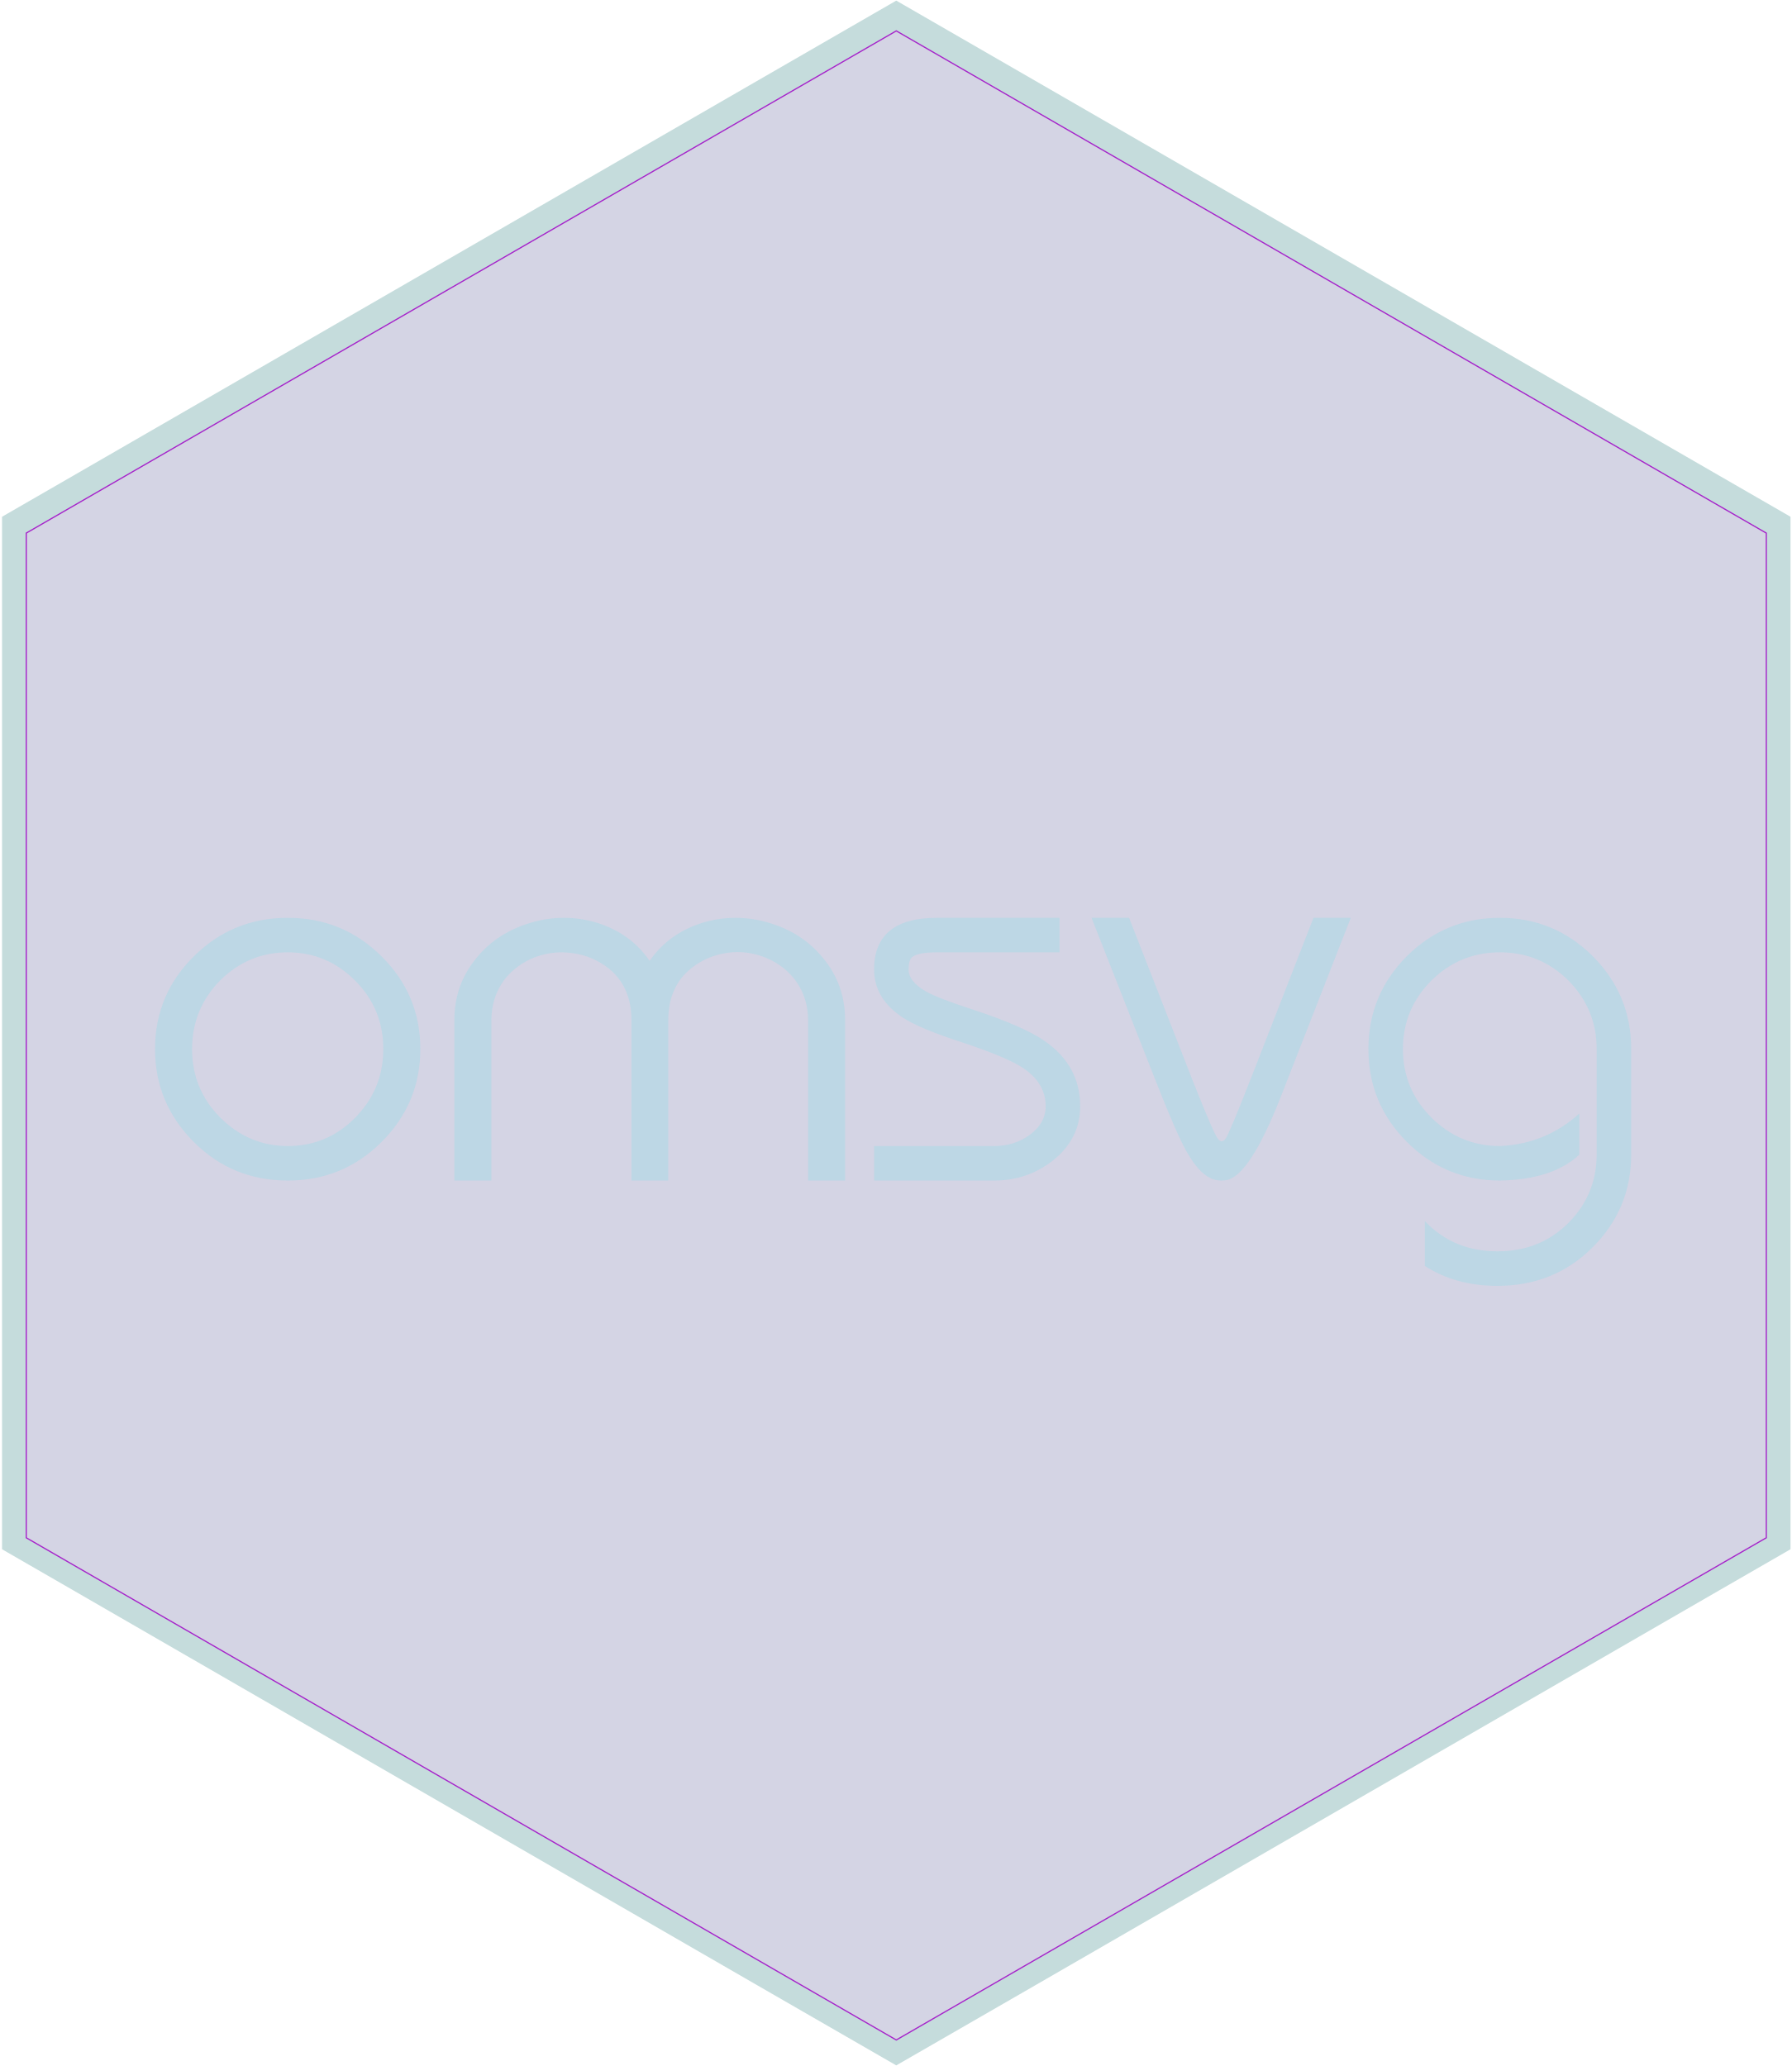
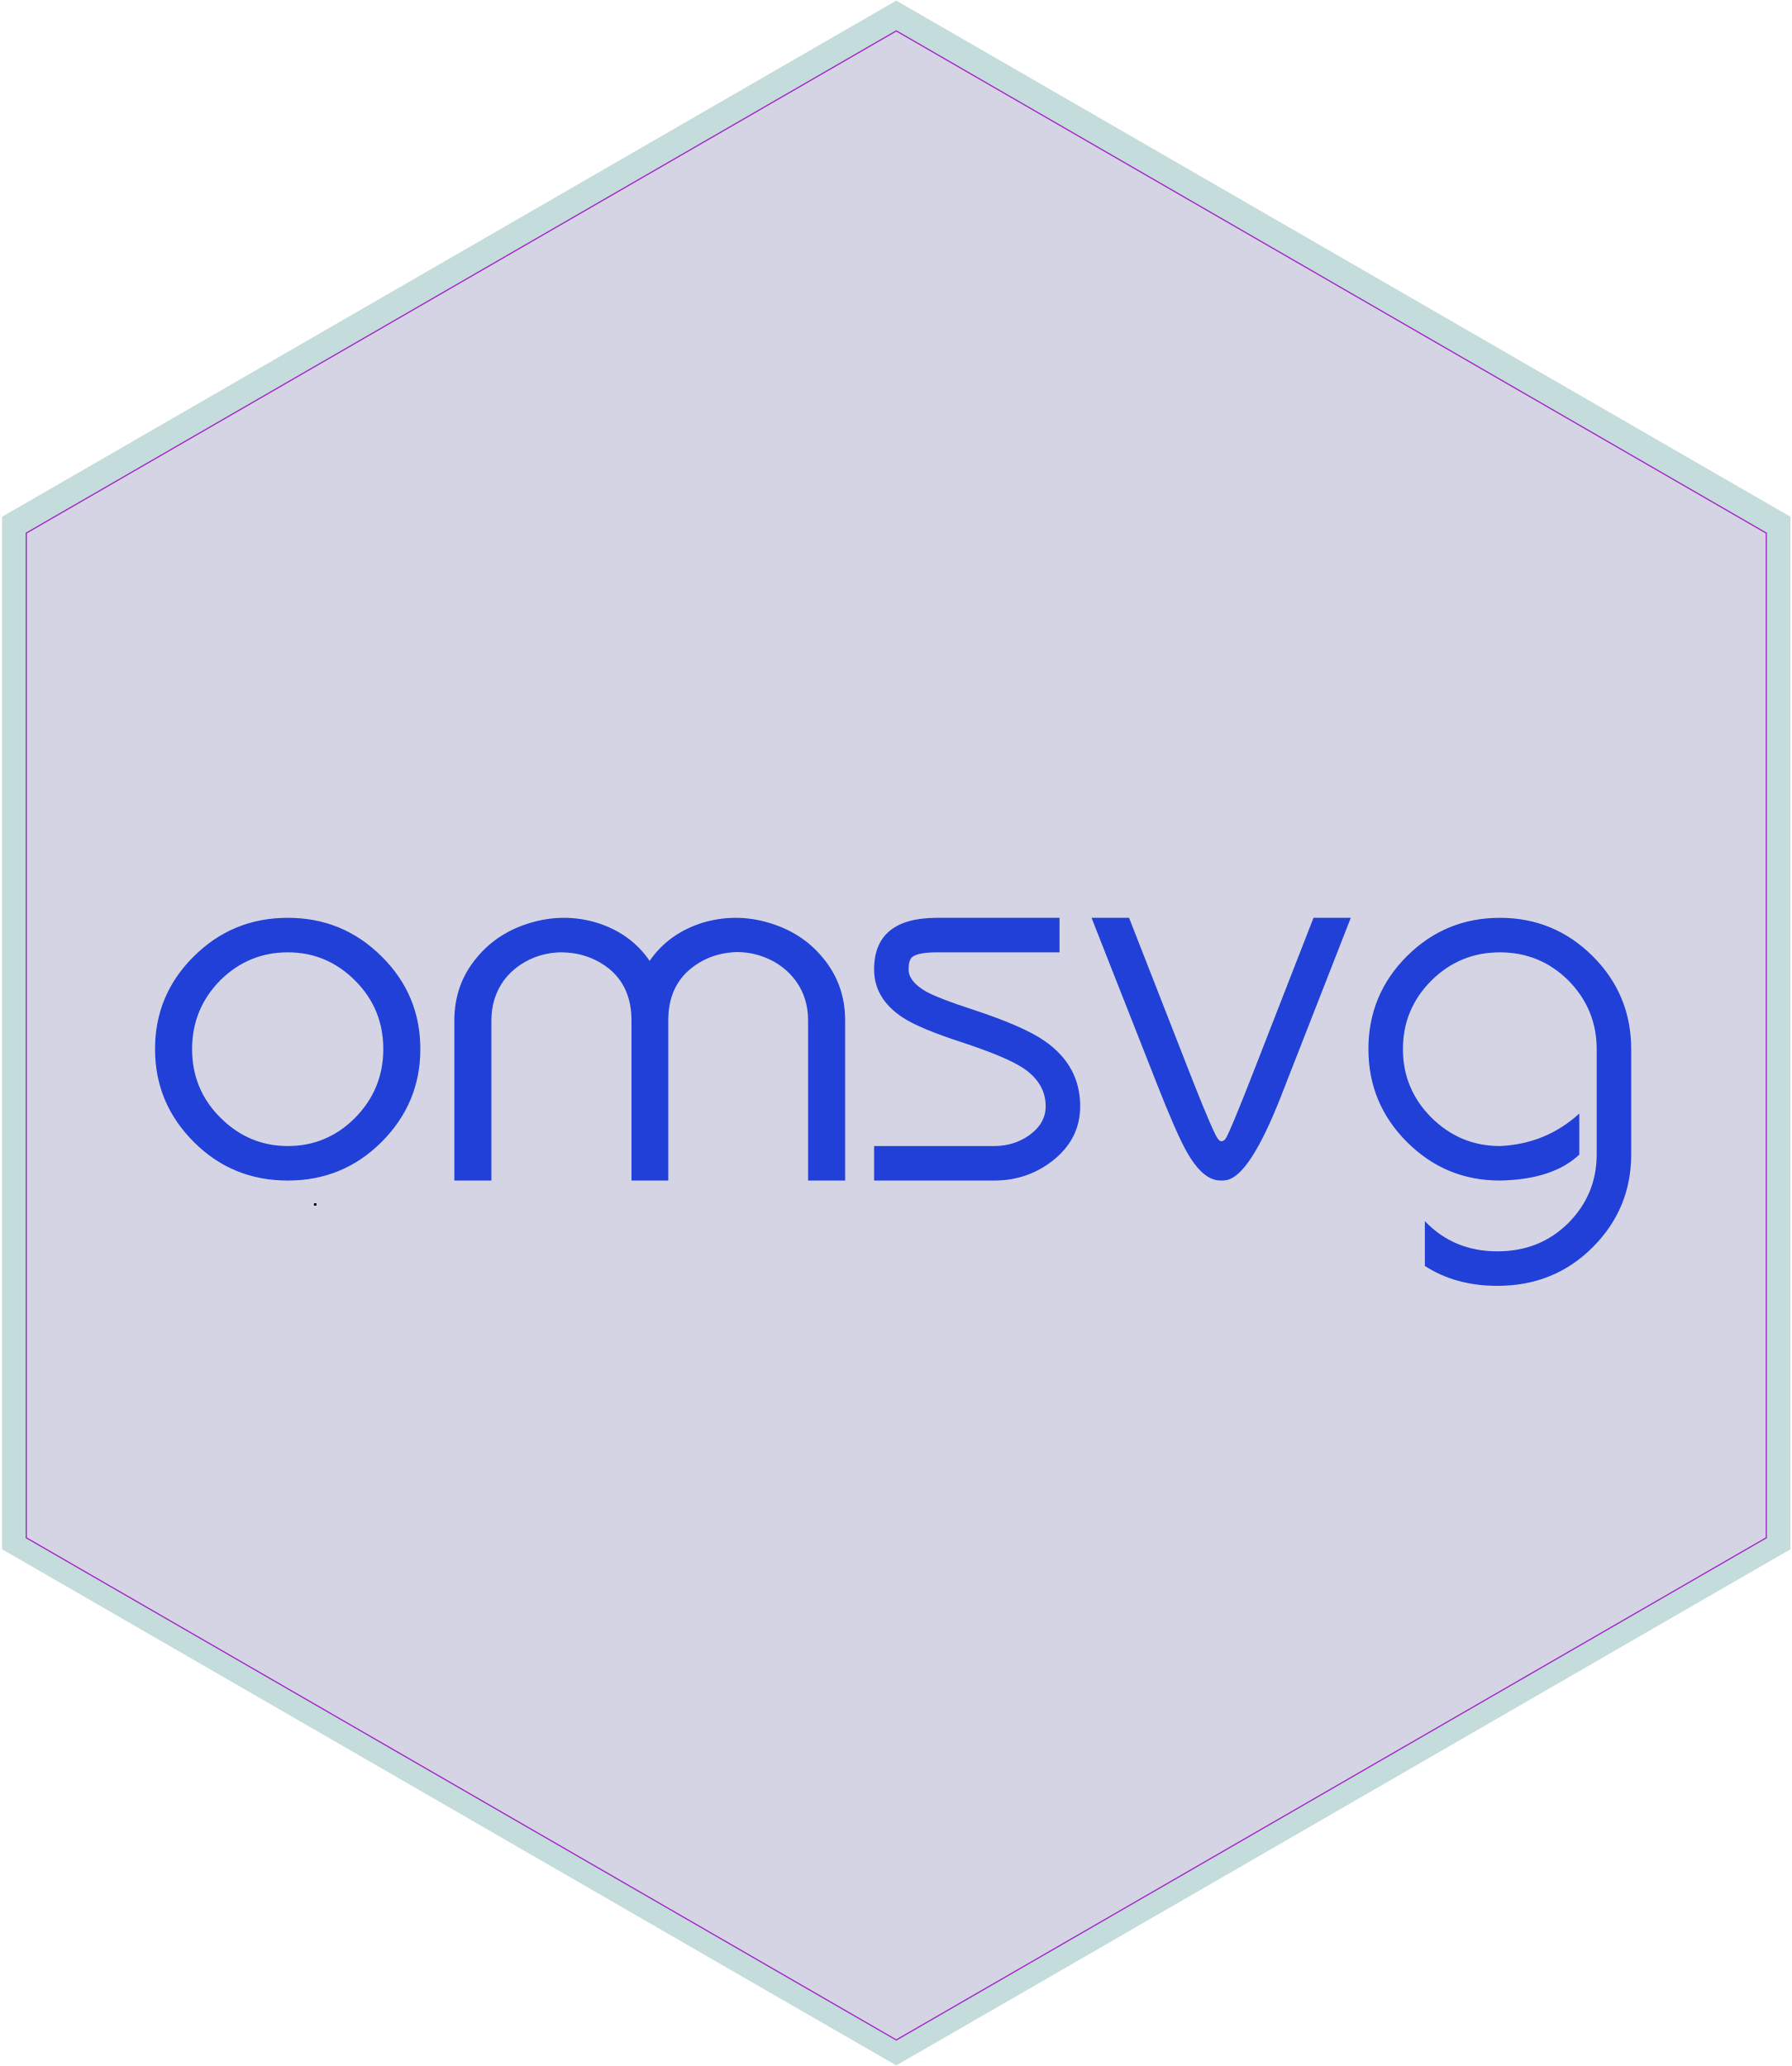
<svg xmlns="http://www.w3.org/2000/svg" width="736px" height="849px" viewBox="0 0 736 849">
-   <defs>
-     <linearGradient id="skyGradient" x1="100%" y1="100%">
-       <stop offset="0%" stop-color="lightblue" stop-opacity="0.6">
-         <animate attributeName="stop-color" values="steelblue;blue;red;red;black;red;red;purple;steelblue" dur="20s" repeatCount="indefinite" />
-       </stop>
-       <stop offset="100%" stop-color="lightblue" stop-opacity="0.6">
-         <animate attributeName="stop-color" values="steelblue;orange;purple;purple;blue;purple;purple;blue;steelblue" dur="20s" repeatCount="indefinite" />
-         <animate attributeName="offset" values=".95;.80;.60;.40;.20;0.1;.20;.40;.60;.80;.95" dur="14s" repeatCount="indefinite" />
-       </stop>
-     </linearGradient>
-   </defs>
  <path id="hex_inside" fill="#d4d4e4" d="M725.944,632.073L368.238,838.592L10.531,632.073L10.531,218.927L368.238,12.408L725.944,218.927Z" stroke="#a625ca" />
  <path id="hex_outside" fill="#c5dcdc" d="M428.538,35.05L706.338,195.45L735.638,212.35L735.638,636.65L706.338,653.55L425.138,815.95L368.238,848.75L311.338,815.95L30.138,653.55L0.838,636.65L0.838,212.35L30.138,195.45L307.938,35.05L368.238,0.25ZM368.238,838.592L725.944,632.073L725.944,218.927L368.238,12.408L10.531,218.927L10.531,632.073Z" stroke="none" fill-rule="evenodd" />
-   <path fill="url(#skyGradient)" stroke="none" d="M-249.988,-14.182C-239.292,-14.182,-230.113,-18.012,-222.453,-25.672C-214.655,-33.539,-210.756,-42.993,-210.756,-54.035C-210.756,-65.077,-214.62,-74.462,-222.35,-82.191C-230.079,-89.921,-239.292,-93.785,-249.988,-93.785C-260.685,-93.785,-269.898,-89.99,-277.627,-82.398C-285.425,-74.531,-289.324,-65.077,-289.324,-54.035C-289.324,-42.993,-285.46,-33.608,-277.73,-25.879C-269.932,-18.081,-260.685,-14.182,-249.988,-14.182ZM-249.988,-107.967C-234.875,-107.967,-222.005,-102.653,-211.377,-92.025C-200.818,-81.536,-195.539,-68.872,-195.539,-54.035C-195.539,-39.198,-200.853,-26.465,-211.48,-15.838C-222.039,-5.279,-234.875,0,-249.988,0C-265.171,0,-278.041,-5.279,-288.6,-15.838C-299.227,-26.465,-304.541,-39.198,-304.541,-54.035C-304.541,-68.872,-299.262,-81.536,-288.703,-92.025C-278.076,-102.653,-265.171,-107.967,-249.988,-107.967ZM-21.012,0L-36.228,0L-36.228,-65.836C-36.228,-71.978,-37.919,-77.395,-41.301,-82.088C-44.475,-86.367,-48.616,-89.541,-53.723,-91.611C-57.518,-93.13,-61.383,-93.889,-65.316,-93.889C-66.628,-93.889,-67.973,-93.785,-69.353,-93.578C-75.012,-92.819,-80.05,-90.645,-84.467,-87.057C-90.609,-82.019,-93.68,-74.945,-93.68,-65.836L-93.68,0L-108.793,0L-108.793,-65.836C-108.793,-74.945,-111.864,-82.019,-118.006,-87.057C-122.423,-90.576,-127.46,-92.716,-133.119,-93.475C-134.637,-93.682,-136.087,-93.785,-137.467,-93.785C-141.331,-93.785,-145.127,-93.061,-148.854,-91.611C-153.96,-89.541,-158.101,-86.401,-161.275,-82.191C-164.657,-77.43,-166.348,-71.978,-166.348,-65.836L-166.348,0L-181.564,0L-181.564,-65.836C-181.564,-75.704,-178.493,-84.296,-172.352,-91.611C-166.693,-98.512,-159.24,-103.309,-149.992,-106C-145.507,-107.311,-141.021,-107.967,-136.535,-107.967C-132.049,-107.967,-127.598,-107.311,-123.182,-106C-113.796,-103.102,-106.516,-97.857,-101.34,-90.266C-96.095,-97.857,-88.78,-103.102,-79.394,-106C-74.909,-107.311,-70.458,-107.967,-66.041,-107.967C-61.555,-107.967,-57.07,-107.311,-52.584,-106C-43.337,-103.309,-35.883,-98.512,-30.225,-91.611C-24.083,-84.296,-21.012,-75.704,-21.012,-65.836ZM-9.111,0L-9.111,-14.182L40.266,-14.182C45.648,-14.182,50.445,-15.665,54.654,-18.633C59.14,-21.876,61.383,-25.844,61.383,-30.537C61.383,-36.886,58.277,-42.131,52.066,-46.272C47.581,-49.239,39.3,-52.724,27.223,-56.727C15.491,-60.522,7.313,-63.938,2.689,-66.975C-5.178,-72.15,-9.111,-78.741,-9.111,-86.746C-9.111,-100.893,-0.485,-107.967,16.768,-107.967L67.076,-107.967L67.076,-93.785L16.768,-93.785C11.523,-93.785,8.107,-93.13,6.52,-91.818C5.553,-90.99,5.07,-89.299,5.07,-86.746C5.07,-83.434,7.486,-80.397,12.316,-77.637C15.836,-75.704,22.288,-73.22,31.674,-70.184C45.476,-65.629,55.241,-61.35,60.969,-57.348C70.699,-50.585,75.564,-41.648,75.564,-30.537C75.564,-21.566,71.803,-14.113,64.281,-8.178C57.311,-2.726,49.306,0,40.266,0ZM135.295,-17.184C136.33,-18.564,140.333,-28.191,147.303,-46.065L171.422,-107.967L186.742,-107.967L157.758,-33.85C149.408,-12.732,142.092,-1.518,135.812,-0.207C135.122,-0.069,134.398,0,133.639,0C132.811,0,132.051,-0.069,131.361,-0.207C127.221,-1.104,123.253,-4.9,119.457,-11.594C116.559,-16.701,112.418,-26.12,107.035,-39.853L80.225,-107.967L95.648,-107.967L122.148,-40.164C127.738,-26.086,131.085,-18.391,132.189,-17.08C132.673,-16.459,133.156,-16.148,133.639,-16.148C134.191,-16.148,134.743,-16.494,135.295,-17.184ZM217.17,16.666C225.037,24.947,234.975,29.088,246.982,29.088C258.645,29.088,268.376,25.189,276.174,17.391C283.903,9.592,287.768,0.207,287.768,-10.766L287.768,-54.035C287.768,-64.939,283.903,-74.324,276.174,-82.191C268.376,-89.921,258.99,-93.785,248.018,-93.785C237.045,-93.785,227.66,-89.921,219.861,-82.191C212.063,-74.393,208.164,-65.008,208.164,-54.035C208.164,-43.062,212.063,-33.677,219.861,-25.879C227.729,-18.081,237.114,-14.182,248.018,-14.182C260.577,-14.734,271.447,-19.185,280.625,-27.535L280.625,-10.662C273.379,-3.83,262.51,-0.276,248.018,0C233.111,0,220.379,-5.279,209.82,-15.838C199.262,-26.396,193.982,-39.129,193.982,-54.035C193.982,-68.941,199.262,-81.674,209.82,-92.232C220.379,-102.722,233.111,-107.967,248.018,-107.967C262.855,-107.967,275.553,-102.722,286.111,-92.232C296.67,-81.674,301.949,-68.941,301.949,-54.035L301.949,-10.766C301.949,4.141,296.67,16.873,286.111,27.432C275.553,37.99,262.51,43.27,246.982,43.27C235.527,43.27,225.589,40.544,217.17,35.092Z" transform="translate(368.238,485.135)" />
+   <path d="M0,0Z" stroke="#000000" fill="none" stroke-linecap="square" transform="translate(129.5,494.948)" />
+   <path fill="#2040d7" stroke="none" d="M-249.988,-14.182C-239.292,-14.182,-230.113,-18.012,-222.453,-25.672C-214.655,-33.539,-210.756,-42.993,-210.756,-54.035C-210.756,-65.077,-214.62,-74.462,-222.35,-82.191C-230.079,-89.921,-239.292,-93.785,-249.988,-93.785C-260.685,-93.785,-269.898,-89.99,-277.627,-82.398C-285.425,-74.531,-289.324,-65.077,-289.324,-54.035C-289.324,-42.993,-285.46,-33.608,-277.73,-25.879C-269.932,-18.081,-260.685,-14.182,-249.988,-14.182ZM-249.988,-107.967C-234.875,-107.967,-222.005,-102.653,-211.377,-92.025C-200.818,-81.536,-195.539,-68.872,-195.539,-54.035C-195.539,-39.198,-200.853,-26.465,-211.48,-15.838C-222.039,-5.279,-234.875,0,-249.988,0C-265.171,0,-278.041,-5.279,-288.6,-15.838C-299.227,-26.465,-304.541,-39.198,-304.541,-54.035C-304.541,-68.872,-299.262,-81.536,-288.703,-92.025C-278.076,-102.653,-265.171,-107.967,-249.988,-107.967ZM-21.012,0L-36.228,0L-36.228,-65.836C-36.228,-71.978,-37.919,-77.395,-41.301,-82.088C-44.475,-86.367,-48.616,-89.541,-53.723,-91.611C-57.518,-93.13,-61.383,-93.889,-65.316,-93.889C-66.628,-93.889,-67.973,-93.785,-69.353,-93.578C-75.012,-92.819,-80.05,-90.645,-84.467,-87.057C-90.609,-82.019,-93.68,-74.945,-93.68,-65.836L-93.68,0L-108.793,0L-108.793,-65.836C-108.793,-74.945,-111.864,-82.019,-118.006,-87.057C-122.423,-90.576,-127.46,-92.716,-133.119,-93.475C-134.637,-93.682,-136.087,-93.785,-137.467,-93.785C-141.331,-93.785,-145.127,-93.061,-148.854,-91.611C-153.96,-89.541,-158.101,-86.401,-161.275,-82.191C-164.657,-77.43,-166.348,-71.978,-166.348,-65.836L-166.348,0L-181.564,0L-181.564,-65.836C-181.564,-75.704,-178.493,-84.296,-172.352,-91.611C-166.693,-98.512,-159.24,-103.309,-149.992,-106C-145.507,-107.311,-141.021,-107.967,-136.535,-107.967C-132.049,-107.967,-127.598,-107.311,-123.182,-106C-113.796,-103.102,-106.516,-97.857,-101.34,-90.266C-96.095,-97.857,-88.78,-103.102,-79.394,-106C-74.909,-107.311,-70.458,-107.967,-66.041,-107.967C-61.555,-107.967,-57.07,-107.311,-52.584,-106C-43.337,-103.309,-35.883,-98.512,-30.225,-91.611C-24.083,-84.296,-21.012,-75.704,-21.012,-65.836ZM-9.111,0L-9.111,-14.182L40.266,-14.182C45.648,-14.182,50.445,-15.665,54.654,-18.633C59.14,-21.876,61.383,-25.844,61.383,-30.537C61.383,-36.886,58.277,-42.131,52.066,-46.272C47.581,-49.239,39.3,-52.724,27.223,-56.727C15.491,-60.522,7.313,-63.938,2.689,-66.975C-5.178,-72.15,-9.111,-78.741,-9.111,-86.746C-9.111,-100.893,-0.485,-107.967,16.768,-107.967L67.076,-107.967L67.076,-93.785L16.768,-93.785C11.523,-93.785,8.107,-93.13,6.52,-91.818C5.553,-90.99,5.07,-89.299,5.07,-86.746C5.07,-83.434,7.486,-80.397,12.316,-77.637C15.836,-75.704,22.288,-73.22,31.674,-70.184C45.476,-65.629,55.241,-61.35,60.969,-57.348C70.699,-50.585,75.564,-41.648,75.564,-30.537C75.564,-21.566,71.803,-14.113,64.281,-8.178C57.311,-2.726,49.306,0,40.266,0ZM135.295,-17.184C136.33,-18.564,140.333,-28.191,147.303,-46.065L171.422,-107.967L186.742,-107.967L157.758,-33.85C149.408,-12.732,142.092,-1.518,135.812,-0.207C135.122,-0.069,134.398,0,133.639,0C132.811,0,132.051,-0.069,131.361,-0.207C127.221,-1.104,123.253,-4.9,119.457,-11.594C116.559,-16.701,112.418,-26.12,107.035,-39.853L80.225,-107.967L95.648,-107.967L122.148,-40.164C127.738,-26.086,131.085,-18.391,132.189,-17.08C132.673,-16.459,133.156,-16.148,133.639,-16.148C134.191,-16.148,134.743,-16.494,135.295,-17.184ZM217.17,16.666C225.037,24.947,234.975,29.088,246.982,29.088C258.645,29.088,268.376,25.189,276.174,17.391C283.903,9.592,287.768,0.207,287.768,-10.766L287.768,-54.035C287.768,-64.939,283.903,-74.324,276.174,-82.191C268.376,-89.921,258.99,-93.785,248.018,-93.785C237.045,-93.785,227.66,-89.921,219.861,-82.191C212.063,-74.393,208.164,-65.008,208.164,-54.035C208.164,-43.062,212.063,-33.677,219.861,-25.879C227.729,-18.081,237.114,-14.182,248.018,-14.182C260.577,-14.734,271.447,-19.185,280.625,-27.535L280.625,-10.662C273.379,-3.83,262.51,-0.276,248.018,0C233.111,0,220.379,-5.279,209.82,-15.838C199.262,-26.396,193.982,-39.129,193.982,-54.035C193.982,-68.941,199.262,-81.674,209.82,-92.232C220.379,-102.722,233.111,-107.967,248.018,-107.967C262.855,-107.967,275.553,-102.722,286.111,-92.232C296.67,-81.674,301.949,-68.941,301.949,-54.035L301.949,-10.766C301.949,4.141,296.67,16.873,286.111,27.432C275.553,37.99,262.51,43.27,246.982,43.27C235.527,43.27,225.589,40.544,217.17,35.092Z" transform="translate(368.238,485.135)" />
</svg>
